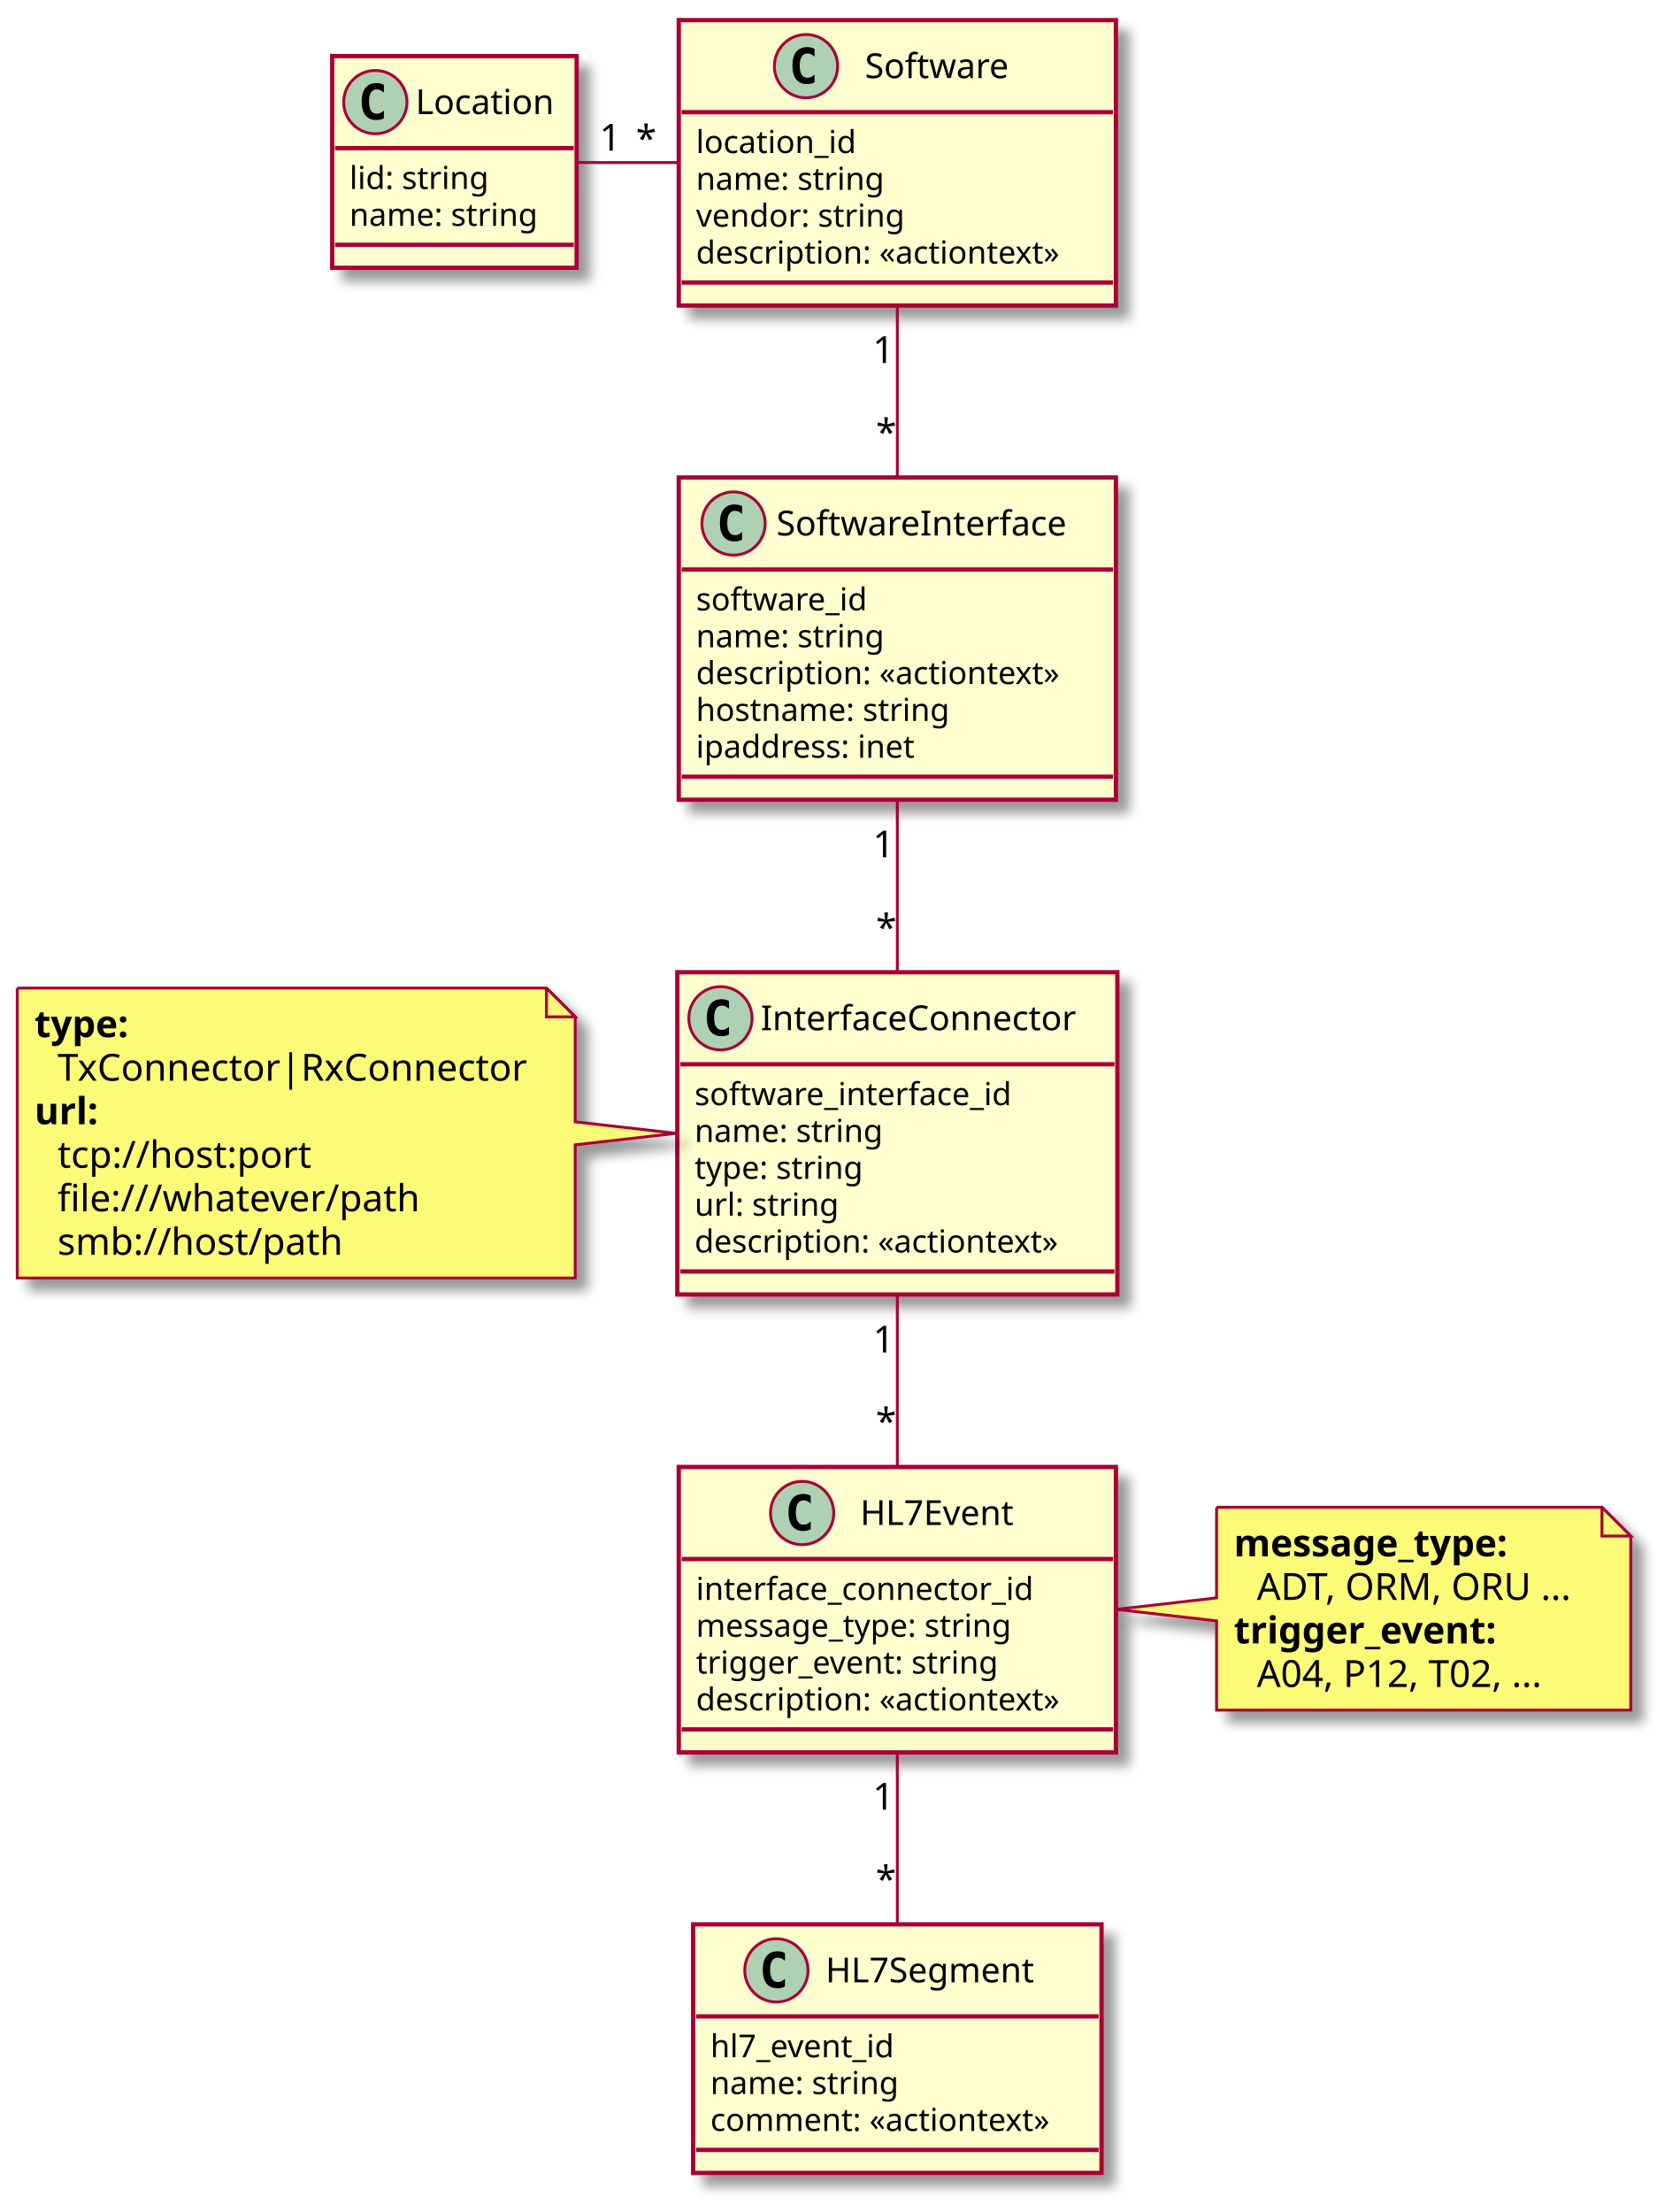
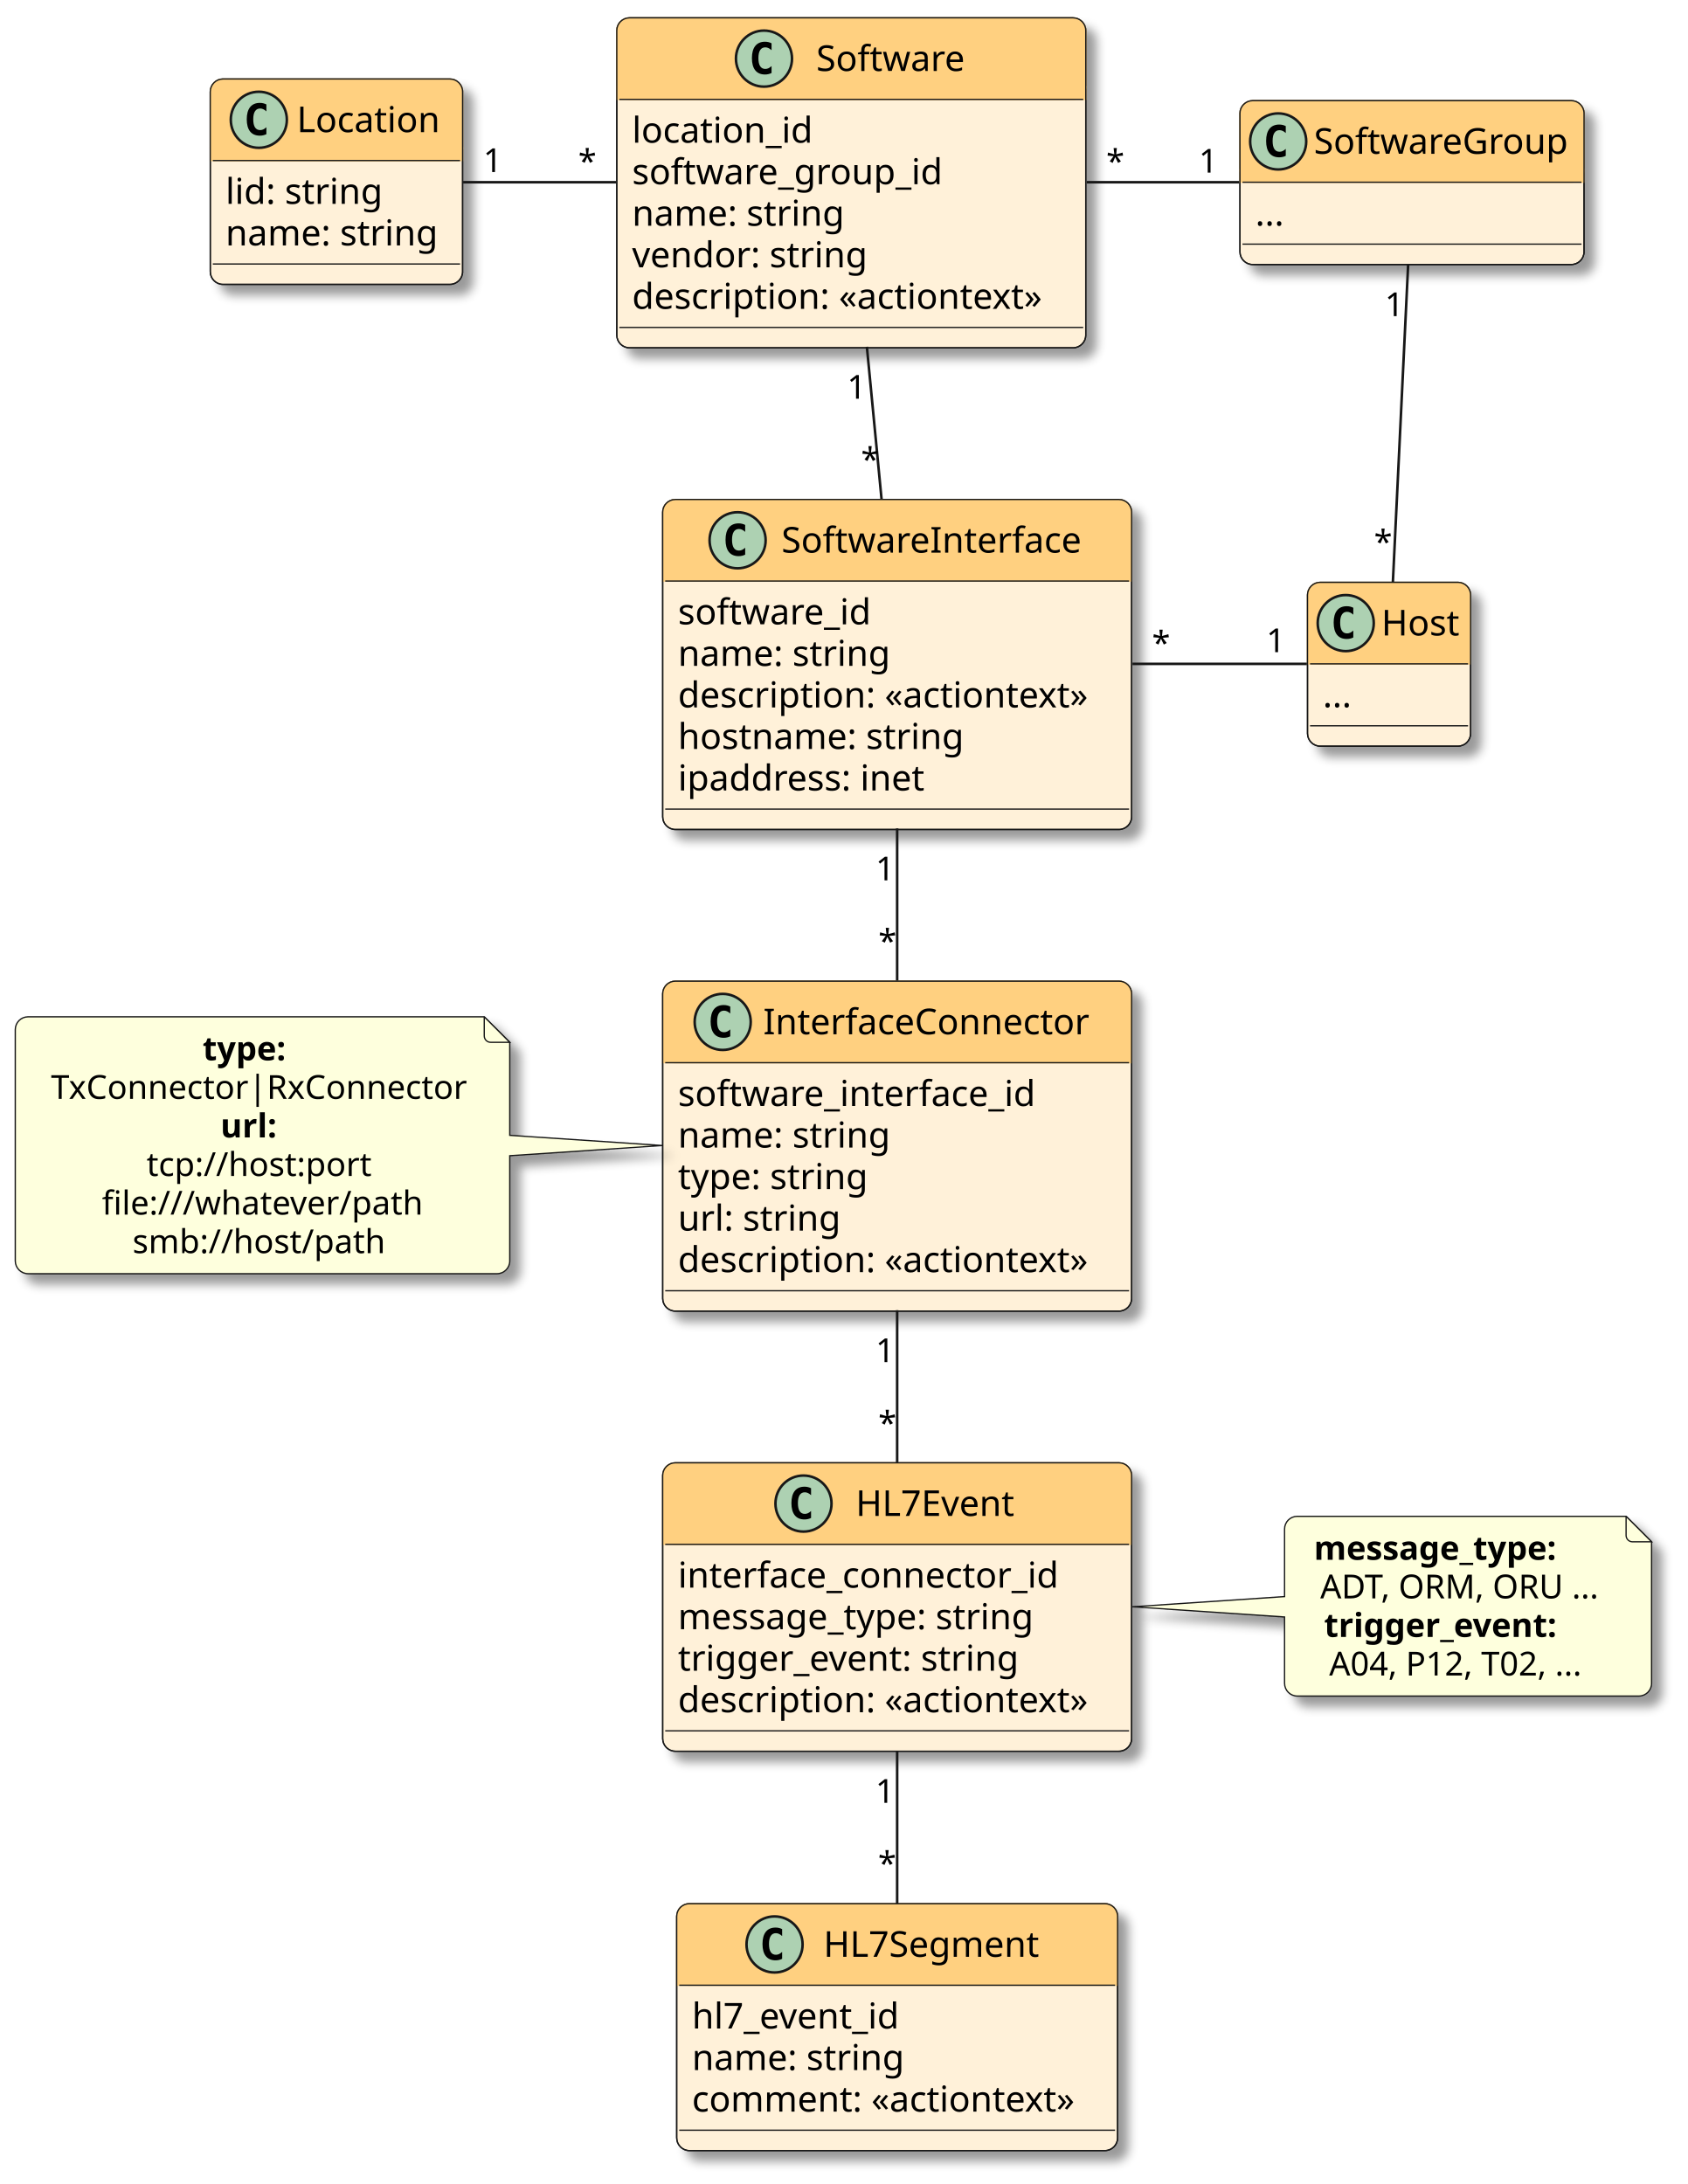
- <svg xmlns="http://www.w3.org/2000/svg" contentScriptType="application/ecmascript" contentStyleType="text/css" height="769px" preserveAspectRatio="none" style="width:576px;height:769px;background:#FFFFFF;" version="1.1" viewBox="0 0 576 769" width="576px" zoomAndPan="magnify">
+ <svg xmlns="http://www.w3.org/2000/svg" contentStyleType="text/css" height="857px" preserveAspectRatio="none" style="width:662px;height:857px;background:#FFFFFF;" version="1.1" viewBox="0 0 662 857" width="662px" zoomAndPan="magnify">
  <defs>
-     <filter height="300%" id="flt1fug0p20sm" width="300%" x="-1" y="-1">
+     <filter height="300%" id="f1ocndbca4cdwa" width="300%" x="-1" y="-1">
      <feGaussianBlur result="blurOut" stdDeviation="2.0" />
      <feColorMatrix in="blurOut" result="blurOut2" type="matrix" values="0 0 0 0 0 0 0 0 0 0 0 0 0 0 0 0 0 0 .4 0" />
      <feOffset dx="4.0" dy="4.0" in="blurOut2" result="blurOut3" />
      <feBlend in="SourceGraphic" in2="blurOut3" mode="normal" />
    </filter>
  </defs>
  <g>
-     <rect codeLine="8" fill="#FEFECE" filter="url(#flt1fug0p20sm)" height="73.609" id="Location" style="stroke:#A80036;stroke-width:1.5;" width="85" x="115.5" y="19.5" />
-     <ellipse cx="130.5" cy="35.5" fill="#ADD1B2" rx="11" ry="11" style="stroke:#A80036;stroke-width:1.0;" />
-     <path d="M133.469,41.141 Q132.891,41.438 132.25,41.578 Q131.609,41.734 130.906,41.734 Q128.406,41.734 127.078,40.094 Q125.766,38.438 125.766,35.312 Q125.766,32.188 127.078,30.531 Q128.406,28.875 130.906,28.875 Q131.609,28.875 132.25,29.031 Q132.906,29.188 133.469,29.484 L133.469,32.203 Q132.844,31.625 132.25,31.359 Q131.656,31.078 131.031,31.078 Q129.688,31.078 129,32.156 Q128.312,33.219 128.312,35.312 Q128.312,37.406 129,38.484 Q129.688,39.547 131.031,39.547 Q131.656,39.547 132.25,39.281 Q132.844,39 133.469,38.422 L133.469,41.141 Z " fill="#000000" />
-     <text fill="#000000" font-family="sans-serif" font-size="12" lengthAdjust="spacing" textLength="53" x="144.5" y="39.654">Location</text>
-     <line style="stroke:#A80036;stroke-width:1.5;" x1="116.5" x2="199.5" y1="51.5" y2="51.5" />
-     <text fill="#000000" font-family="sans-serif" font-size="11" lengthAdjust="spacing" textLength="54" x="121.5" y="65.71">lid: string</text>
-     <text fill="#000000" font-family="sans-serif" font-size="11" lengthAdjust="spacing" textLength="73" x="121.5" y="78.515">name: string</text>
-     <line style="stroke:#A80036;stroke-width:1.5;" x1="116.5" x2="199.5" y1="85.109" y2="85.109" />
-     <rect codeLine="13" fill="#FEFECE" filter="url(#flt1fug0p20sm)" height="99.219" id="Software" style="stroke:#A80036;stroke-width:1.5;" width="152" x="236" y="7" />
-     <ellipse cx="280.25" cy="23" fill="#ADD1B2" rx="11" ry="11" style="stroke:#A80036;stroke-width:1.0;" />
-     <path d="M283.219,28.641 Q282.641,28.938 282,29.078 Q281.359,29.234 280.656,29.234 Q278.156,29.234 276.828,27.594 Q275.516,25.938 275.516,22.812 Q275.516,19.688 276.828,18.031 Q278.156,16.375 280.656,16.375 Q281.359,16.375 282,16.531 Q282.656,16.688 283.219,16.984 L283.219,19.703 Q282.594,19.125 282,18.859 Q281.406,18.578 280.781,18.578 Q279.438,18.578 278.75,19.656 Q278.062,20.719 278.062,22.812 Q278.062,24.906 278.75,25.984 Q279.438,27.047 280.781,27.047 Q281.406,27.047 282,26.781 Q282.594,26.5 283.219,25.922 L283.219,28.641 Z " fill="#000000" />
-     <text fill="#000000" font-family="sans-serif" font-size="12" lengthAdjust="spacing" textLength="55" x="300.75" y="27.154">Software</text>
-     <line style="stroke:#A80036;stroke-width:1.5;" x1="237" x2="387" y1="39" y2="39" />
-     <text fill="#000000" font-family="sans-serif" font-size="11" lengthAdjust="spacing" textLength="60" x="242" y="53.21">location_id</text>
-     <text fill="#000000" font-family="sans-serif" font-size="11" lengthAdjust="spacing" textLength="73" x="242" y="66.015">name: string</text>
-     <text fill="#000000" font-family="sans-serif" font-size="11" lengthAdjust="spacing" textLength="80" x="242" y="78.82">vendor: string</text>
-     <text fill="#000000" font-family="sans-serif" font-size="11" lengthAdjust="spacing" textLength="140" x="242" y="91.624">description: «actiontext»</text>
-     <line style="stroke:#A80036;stroke-width:1.5;" x1="237" x2="387" y1="98.219" y2="98.219" />
-     <rect codeLine="20" fill="#FEFECE" filter="url(#flt1fug0p20sm)" height="112.023" id="SoftwareInterface" style="stroke:#A80036;stroke-width:1.5;" width="152" x="236" y="166" />
-     <ellipse cx="255.05" cy="182" fill="#ADD1B2" rx="11" ry="11" style="stroke:#A80036;stroke-width:1.0;" />
-     <path d="M258.019,187.641 Q257.441,187.938 256.8,188.078 Q256.159,188.234 255.456,188.234 Q252.956,188.234 251.628,186.594 Q250.316,184.938 250.316,181.812 Q250.316,178.688 251.628,177.031 Q252.956,175.375 255.456,175.375 Q256.159,175.375 256.8,175.531 Q257.456,175.688 258.019,175.984 L258.019,178.703 Q257.394,178.125 256.8,177.859 Q256.206,177.578 255.581,177.578 Q254.238,177.578 253.55,178.656 Q252.863,179.719 252.863,181.812 Q252.863,183.906 253.55,184.984 Q254.238,186.047 255.581,186.047 Q256.206,186.047 256.8,185.781 Q257.394,185.5 258.019,184.922 L258.019,187.641 Z " fill="#000000" />
-     <text fill="#000000" font-family="sans-serif" font-size="12" lengthAdjust="spacing" textLength="111" x="269.95" y="186.154">SoftwareInterface</text>
-     <line style="stroke:#A80036;stroke-width:1.5;" x1="237" x2="387" y1="198" y2="198" />
-     <text fill="#000000" font-family="sans-serif" font-size="11" lengthAdjust="spacing" textLength="66" x="242" y="212.21">software_id</text>
-     <text fill="#000000" font-family="sans-serif" font-size="11" lengthAdjust="spacing" textLength="73" x="242" y="225.015">name: string</text>
-     <text fill="#000000" font-family="sans-serif" font-size="11" lengthAdjust="spacing" textLength="140" x="242" y="237.82">description: «actiontext»</text>
-     <text fill="#000000" font-family="sans-serif" font-size="11" lengthAdjust="spacing" textLength="98" x="242" y="250.625">hostname: string</text>
-     <text fill="#000000" font-family="sans-serif" font-size="11" lengthAdjust="spacing" textLength="86" x="242" y="263.429">ipaddress: inet</text>
-     <line style="stroke:#A80036;stroke-width:1.5;" x1="237" x2="387" y1="270.023" y2="270.023" />
-     <rect codeLine="28" fill="#FEFECE" filter="url(#flt1fug0p20sm)" height="112.023" id="InterfaceConnector" style="stroke:#A80036;stroke-width:1.5;" width="153" x="235.5" y="338" />
-     <ellipse cx="250.5" cy="354" fill="#ADD1B2" rx="11" ry="11" style="stroke:#A80036;stroke-width:1.0;" />
-     <path d="M253.469,359.641 Q252.891,359.938 252.25,360.078 Q251.609,360.234 250.906,360.234 Q248.406,360.234 247.078,358.594 Q245.766,356.938 245.766,353.812 Q245.766,350.688 247.078,349.031 Q248.406,347.375 250.906,347.375 Q251.609,347.375 252.25,347.531 Q252.906,347.688 253.469,347.984 L253.469,350.703 Q252.844,350.125 252.25,349.859 Q251.656,349.578 251.031,349.578 Q249.688,349.578 249,350.656 Q248.312,351.719 248.312,353.812 Q248.312,355.906 249,356.984 Q249.688,358.047 251.031,358.047 Q251.656,358.047 252.25,357.781 Q252.844,357.5 253.469,356.922 L253.469,359.641 Z " fill="#000000" />
-     <text fill="#000000" font-family="sans-serif" font-size="12" lengthAdjust="spacing" textLength="121" x="264.5" y="358.154">InterfaceConnector</text>
-     <line style="stroke:#A80036;stroke-width:1.5;" x1="236.5" x2="387.5" y1="370" y2="370" />
-     <text fill="#000000" font-family="sans-serif" font-size="11" lengthAdjust="spacing" textLength="122" x="241.5" y="384.21">software_interface_id</text>
-     <text fill="#000000" font-family="sans-serif" font-size="11" lengthAdjust="spacing" textLength="73" x="241.5" y="397.015">name: string</text>
-     <text fill="#000000" font-family="sans-serif" font-size="11" lengthAdjust="spacing" textLength="65" x="241.5" y="409.82">type: string</text>
-     <text fill="#000000" font-family="sans-serif" font-size="11" lengthAdjust="spacing" textLength="56" x="241.5" y="422.625">url: string</text>
-     <text fill="#000000" font-family="sans-serif" font-size="11" lengthAdjust="spacing" textLength="140" x="241.5" y="435.429">description: «actiontext»</text>
-     <line style="stroke:#A80036;stroke-width:1.5;" x1="236.5" x2="387.5" y1="442.023" y2="442.023" />
-     <path d="M6,343.5 L6,444.297 A0,0 0 0 0 6,444.297 L200,444.297 A0,0 0 0 0 200,444.297 L200,398 L235.1,394 L200,390 L200,353.5 L190,343.5 L6,343.5 A0,0 0 0 0 6,343.5 " fill="#FBFB77" filter="url(#flt1fug0p20sm)" style="stroke:#A80036;stroke-width:1.0;" />
-     <path d="M190,343.5 L190,353.5 L200,353.5 L190,343.5 " fill="#FBFB77" style="stroke:#A80036;stroke-width:1.0;" />
-     <text fill="#000000" font-family="sans-serif" font-size="13" font-weight="bold" lengthAdjust="spacing" textLength="38" x="12" y="360.567">type:</text>
-     <text fill="#000000" font-family="sans-serif" font-size="13" lengthAdjust="spacing" textLength="165" x="20" y="375.7">TxConnector|RxConnector</text>
-     <text fill="#000000" font-family="sans-serif" font-size="13" font-weight="bold" lengthAdjust="spacing" textLength="24" x="12" y="390.832">url:</text>
-     <text fill="#000000" font-family="sans-serif" font-size="13" lengthAdjust="spacing" textLength="90" x="20" y="405.965">tcp://host:port</text>
-     <text fill="#000000" font-family="sans-serif" font-size="13" lengthAdjust="spacing" textLength="125" x="20" y="421.098">file:///whatever/path</text>
-     <text fill="#000000" font-family="sans-serif" font-size="13" lengthAdjust="spacing" textLength="101" x="20" y="436.231">smb://host/path</text>
-     <rect codeLine="46" fill="#FEFECE" filter="url(#flt1fug0p20sm)" height="99.219" id="HL7Event" style="stroke:#A80036;stroke-width:1.5;" width="152" x="236" y="510" />
-     <ellipse cx="278.9" cy="526" fill="#ADD1B2" rx="11" ry="11" style="stroke:#A80036;stroke-width:1.0;" />
-     <path d="M281.869,531.641 Q281.291,531.938 280.65,532.078 Q280.009,532.234 279.306,532.234 Q276.806,532.234 275.478,530.594 Q274.166,528.938 274.166,525.812 Q274.166,522.688 275.478,521.031 Q276.806,519.375 279.306,519.375 Q280.009,519.375 280.65,519.531 Q281.306,519.688 281.869,519.984 L281.869,522.703 Q281.244,522.125 280.65,521.859 Q280.056,521.578 279.431,521.578 Q278.087,521.578 277.4,522.656 Q276.712,523.719 276.712,525.812 Q276.712,527.906 277.4,528.984 Q278.087,530.047 279.431,530.047 Q280.056,530.047 280.65,529.781 Q281.244,529.5 281.869,528.922 L281.869,531.641 Z " fill="#000000" />
-     <text fill="#000000" font-family="sans-serif" font-size="12" lengthAdjust="spacing" textLength="58" x="299.1" y="530.154">HL7Event</text>
-     <line style="stroke:#A80036;stroke-width:1.5;" x1="237" x2="387" y1="542" y2="542" />
-     <text fill="#000000" font-family="sans-serif" font-size="11" lengthAdjust="spacing" textLength="128" x="242" y="556.21">interface_connector_id</text>
-     <text fill="#000000" font-family="sans-serif" font-size="11" lengthAdjust="spacing" textLength="124" x="242" y="569.015">message_type: string</text>
-     <text fill="#000000" font-family="sans-serif" font-size="11" lengthAdjust="spacing" textLength="116" x="242" y="581.82">trigger_event: string</text>
-     <text fill="#000000" font-family="sans-serif" font-size="11" lengthAdjust="spacing" textLength="140" x="242" y="594.625">description: «actiontext»</text>
-     <line style="stroke:#A80036;stroke-width:1.5;" x1="237" x2="387" y1="601.219" y2="601.219" />
-     <path d="M423,524 L423,555.5 L388.13,559.5 L423,563.5 L423,594.531 A0,0 0 0 0 423,594.531 L567,594.531 A0,0 0 0 0 567,594.531 L567,534 L557,524 L423,524 A0,0 0 0 0 423,524 " fill="#FBFB77" filter="url(#flt1fug0p20sm)" style="stroke:#A80036;stroke-width:1.0;" />
-     <path d="M557,524 L557,534 L567,534 L557,524 " fill="#FBFB77" style="stroke:#A80036;stroke-width:1.0;" />
-     <text fill="#000000" font-family="sans-serif" font-size="13" font-weight="bold" lengthAdjust="spacing" textLength="112" x="429" y="541.067">message_type:</text>
-     <text fill="#000000" font-family="sans-serif" font-size="13" lengthAdjust="spacing" textLength="115" x="437" y="556.2">ADT, ORM, ORU ...</text>
-     <text fill="#000000" font-family="sans-serif" font-size="13" font-weight="bold" lengthAdjust="spacing" textLength="104" x="429" y="571.332">trigger_event:</text>
-     <text fill="#000000" font-family="sans-serif" font-size="13" lengthAdjust="spacing" textLength="108" x="437" y="586.465">A04, P12, T02, ...</text>
-     <rect codeLine="60" fill="#FEFECE" filter="url(#flt1fug0p20sm)" height="86.414" id="HL7Segment" style="stroke:#A80036;stroke-width:1.5;" width="142" x="241" y="669" />
-     <ellipse cx="269.95" cy="685" fill="#ADD1B2" rx="11" ry="11" style="stroke:#A80036;stroke-width:1.0;" />
-     <path d="M272.919,690.641 Q272.341,690.938 271.7,691.078 Q271.059,691.234 270.356,691.234 Q267.856,691.234 266.528,689.594 Q265.216,687.938 265.216,684.812 Q265.216,681.688 266.528,680.031 Q267.856,678.375 270.356,678.375 Q271.059,678.375 271.7,678.531 Q272.356,678.688 272.919,678.984 L272.919,681.703 Q272.294,681.125 271.7,680.859 Q271.106,680.578 270.481,680.578 Q269.137,680.578 268.45,681.656 Q267.762,682.719 267.762,684.812 Q267.762,686.906 268.45,687.984 Q269.137,689.047 270.481,689.047 Q271.106,689.047 271.7,688.781 Q272.294,688.5 272.919,687.922 L272.919,690.641 Z " fill="#000000" />
-     <text fill="#000000" font-family="sans-serif" font-size="12" lengthAdjust="spacing" textLength="79" x="287.05" y="689.154">HL7Segment</text>
-     <line style="stroke:#A80036;stroke-width:1.5;" x1="242" x2="382" y1="701" y2="701" />
-     <text fill="#000000" font-family="sans-serif" font-size="11" lengthAdjust="spacing" textLength="70" x="247" y="715.21">hl7_event_id</text>
-     <text fill="#000000" font-family="sans-serif" font-size="11" lengthAdjust="spacing" textLength="73" x="247" y="728.015">name: string</text>
-     <text fill="#000000" font-family="sans-serif" font-size="11" lengthAdjust="spacing" textLength="130" x="247" y="740.82">comment: «actiontext»</text>
-     <line style="stroke:#A80036;stroke-width:1.5;" x1="242" x2="382" y1="747.414" y2="747.414" />
-     <path codeLine="66" d="M200.71,56.5 C212.45,56.5 224.19,56.5 235.92,56.5 " fill="none" id="Location-Software" style="stroke:#A80036;stroke-width:1.0;" />
-     <text fill="#000000" font-family="sans-serif" font-size="13" lengthAdjust="spacing" textLength="8" x="208.446" y="52.368">1</text>
-     <text fill="#000000" font-family="sans-serif" font-size="13" lengthAdjust="spacing" textLength="7" x="221.086" y="52.824">*</text>
-     <path codeLine="67" d="M312,106.11 C312,124.94 312,146.59 312,165.98 " fill="none" id="Software-SoftwareInterface" style="stroke:#A80036;stroke-width:1.0;" />
-     <text fill="#000000" font-family="sans-serif" font-size="13" lengthAdjust="spacing" textLength="8" x="303.438" y="126.202">1</text>
-     <text fill="#000000" font-family="sans-serif" font-size="13" lengthAdjust="spacing" textLength="7" x="304.552" y="154.915">*</text>
-     <path codeLine="68" d="M312,278.19 C312,297.29 312,318.69 312,337.79 " fill="none" id="SoftwareInterface-InterfaceConnector" style="stroke:#A80036;stroke-width:1.0;" />
-     <text fill="#000000" font-family="sans-serif" font-size="13" lengthAdjust="spacing" textLength="8" x="303.512" y="298.026">1</text>
-     <text fill="#000000" font-family="sans-serif" font-size="13" lengthAdjust="spacing" textLength="7" x="304.573" y="327.099">*</text>
-     <path codeLine="70" d="M312,450.35 C312,469.62 312,491.08 312,509.78 " fill="none" id="InterfaceConnector-HL7Event" style="stroke:#A80036;stroke-width:1.0;" />
-     <text fill="#000000" font-family="sans-serif" font-size="13" lengthAdjust="spacing" textLength="8" x="303.512" y="470.205">1</text>
-     <text fill="#000000" font-family="sans-serif" font-size="13" lengthAdjust="spacing" textLength="7" x="304.508" y="498.794">*</text>
-     <path codeLine="71" d="M312,609.36 C312,628.59 312,650.45 312,668.95 " fill="none" id="HL7Event-HL7Segment" style="stroke:#A80036;stroke-width:1.0;" />
-     <text fill="#000000" font-family="sans-serif" font-size="13" lengthAdjust="spacing" textLength="8" x="303.462" y="629.129">1</text>
-     <text fill="#000000" font-family="sans-serif" font-size="13" lengthAdjust="spacing" textLength="7" x="304.442" y="657.938">*</text>
+     <g id="elem_Location">
+       <rect codeLine="6" fill="#FFF1D9" filter="url(#f1ocndbca4cdwa)" height="80.594" id="Location" rx="5" ry="5" style="stroke:#181818;stroke-width:0.5;" width="99" x="82.5" y="31" />
+       <rect fill="#FFD080" height="32" rx="5" ry="5" style="stroke:#FFD080;stroke-width:0.5;" width="99" x="82.5" y="31" />
+       <rect fill="#FFD080" height="5" style="stroke:#FFD080;stroke-width:0.5;" width="99" x="82.5" y="58" />
+       <rect codeLine="6" fill="none" height="80.594" id="Location" rx="5" ry="5" style="stroke:#181818;stroke-width:0.5;" width="99" x="82.5" y="31" />
+       <ellipse cx="101.55" cy="47" fill="#ADD1B2" rx="11" ry="11" style="stroke:#181818;stroke-width:1.0;" />
+       <path d="M104.519,52.641 Q103.941,52.938 103.3,53.078 Q102.659,53.234 101.956,53.234 Q99.456,53.234 98.128,51.594 Q96.816,49.938 96.816,46.812 Q96.816,43.688 98.128,42.031 Q99.456,40.375 101.956,40.375 Q102.659,40.375 103.3,40.531 Q103.956,40.688 104.519,40.984 L104.519,43.703 Q103.894,43.125 103.3,42.859 Q102.706,42.578 102.081,42.578 Q100.737,42.578 100.05,43.656 Q99.362,44.719 99.362,46.812 Q99.362,48.906 100.05,49.984 Q100.737,51.047 102.081,51.047 Q102.706,51.047 103.3,50.781 Q103.894,50.5 104.519,49.922 L104.519,52.641 Z " fill="#000000" />
+       <text fill="#000000" font-family="sans-serif" font-size="14" lengthAdjust="spacing" textLength="58" x="116.45" y="51.847">Location</text>
+       <line style="stroke:#181818;stroke-width:0.5;" x1="83.5" x2="180.5" y1="63" y2="63" />
+       <text fill="#000000" font-family="sans-serif" font-size="14" lengthAdjust="spacing" textLength="63" x="88.5" y="79.995">lid: string</text>
+       <text fill="#000000" font-family="sans-serif" font-size="14" lengthAdjust="spacing" textLength="87" x="88.5" y="96.292">name: string</text>
+       <line style="stroke:#181818;stroke-width:0.5;" x1="83.5" x2="180.5" y1="103.594" y2="103.594" />
+     </g>
+     <g id="elem_SoftwareGroup">
+       <rect codeLine="11" fill="#FFF1D9" filter="url(#f1ocndbca4cdwa)" height="64.297" id="SoftwareGroup" rx="5" ry="5" style="stroke:#181818;stroke-width:0.5;" width="135" x="486.5" y="39.5" />
+       <rect fill="#FFD080" height="32" rx="5" ry="5" style="stroke:#FFD080;stroke-width:0.5;" width="135" x="486.5" y="39.5" />
+       <rect fill="#FFD080" height="5" style="stroke:#FFD080;stroke-width:0.5;" width="135" x="486.5" y="66.5" />
+       <rect codeLine="11" fill="none" height="64.297" id="SoftwareGroup" rx="5" ry="5" style="stroke:#181818;stroke-width:0.5;" width="135" x="486.5" y="39.5" />
+       <ellipse cx="501.5" cy="55.5" fill="#ADD1B2" rx="11" ry="11" style="stroke:#181818;stroke-width:1.0;" />
+       <path d="M504.469,61.141 Q503.891,61.438 503.25,61.578 Q502.609,61.734 501.906,61.734 Q499.406,61.734 498.078,60.094 Q496.766,58.438 496.766,55.312 Q496.766,52.188 498.078,50.531 Q499.406,48.875 501.906,48.875 Q502.609,48.875 503.25,49.031 Q503.906,49.188 504.469,49.484 L504.469,52.203 Q503.844,51.625 503.25,51.359 Q502.656,51.078 502.031,51.078 Q500.688,51.078 500,52.156 Q499.312,53.219 499.312,55.312 Q499.312,57.406 500,58.484 Q500.688,59.547 502.031,59.547 Q502.656,59.547 503.25,59.281 Q503.844,59 504.469,58.422 L504.469,61.141 Z " fill="#000000" />
+       <text fill="#000000" font-family="sans-serif" font-size="14" lengthAdjust="spacing" textLength="103" x="515.5" y="60.347">SoftwareGroup</text>
+       <line style="stroke:#181818;stroke-width:0.5;" x1="487.5" x2="620.5" y1="71.5" y2="71.5" />
+       <text fill="#000000" font-family="sans-serif" font-size="14" lengthAdjust="spacing" textLength="12" x="492.5" y="88.495">...</text>
+       <line style="stroke:#181818;stroke-width:0.5;" x1="487.5" x2="620.5" y1="95.797" y2="95.797" />
+     </g>
+     <g id="elem_Software">
+       <rect codeLine="15" fill="#FFF1D9" filter="url(#f1ocndbca4cdwa)" height="129.484" id="Software" rx="5" ry="5" style="stroke:#181818;stroke-width:0.5;" width="184" x="242" y="7" />
+       <rect fill="#FFD080" height="32" rx="5" ry="5" style="stroke:#FFD080;stroke-width:0.5;" width="184" x="242" y="7" />
+       <rect fill="#FFD080" height="5" style="stroke:#FFD080;stroke-width:0.5;" width="184" x="242" y="34" />
+       <rect codeLine="15" fill="none" height="129.484" id="Software" rx="5" ry="5" style="stroke:#181818;stroke-width:0.5;" width="184" x="242" y="7" />
+       <ellipse cx="299.75" cy="23" fill="#ADD1B2" rx="11" ry="11" style="stroke:#181818;stroke-width:1.0;" />
+       <path d="M302.719,28.641 Q302.141,28.938 301.5,29.078 Q300.859,29.234 300.156,29.234 Q297.656,29.234 296.328,27.594 Q295.016,25.938 295.016,22.812 Q295.016,19.688 296.328,18.031 Q297.656,16.375 300.156,16.375 Q300.859,16.375 301.5,16.531 Q302.156,16.688 302.719,16.984 L302.719,19.703 Q302.094,19.125 301.5,18.859 Q300.906,18.578 300.281,18.578 Q298.938,18.578 298.25,19.656 Q297.562,20.719 297.562,22.812 Q297.562,24.906 298.25,25.984 Q298.938,27.047 300.281,27.047 Q300.906,27.047 301.5,26.781 Q302.094,26.5 302.719,25.922 L302.719,28.641 Z " fill="#000000" />
+       <text fill="#000000" font-family="sans-serif" font-size="14" lengthAdjust="spacing" textLength="60" x="320.25" y="27.847">Software</text>
+       <line style="stroke:#181818;stroke-width:0.5;" x1="243" x2="425" y1="39" y2="39" />
+       <text fill="#000000" font-family="sans-serif" font-size="14" lengthAdjust="spacing" textLength="73" x="248" y="55.995">location_id</text>
+       <text fill="#000000" font-family="sans-serif" font-size="14" lengthAdjust="spacing" textLength="126" x="248" y="72.292">software_group_id</text>
+       <text fill="#000000" font-family="sans-serif" font-size="14" lengthAdjust="spacing" textLength="87" x="248" y="88.589">name: string</text>
+       <text fill="#000000" font-family="sans-serif" font-size="14" lengthAdjust="spacing" textLength="96" x="248" y="104.886">vendor: string</text>
+       <text fill="#000000" font-family="sans-serif" font-size="14" lengthAdjust="spacing" textLength="172" x="248" y="121.183">description: «actiontext»</text>
+       <line style="stroke:#181818;stroke-width:0.5;" x1="243" x2="425" y1="128.484" y2="128.484" />
+     </g>
+     <g id="elem_Host">
+       <rect codeLine="23" fill="#FFF1D9" filter="url(#f1ocndbca4cdwa)" height="64.297" id="Host" rx="5" ry="5" style="stroke:#181818;stroke-width:0.5;" width="64" x="513" y="228.5" />
+       <rect fill="#FFD080" height="32" rx="5" ry="5" style="stroke:#FFD080;stroke-width:0.5;" width="64" x="513" y="228.5" />
+       <rect fill="#FFD080" height="5" style="stroke:#FFD080;stroke-width:0.5;" width="64" x="513" y="255.5" />
+       <rect codeLine="23" fill="none" height="64.297" id="Host" rx="5" ry="5" style="stroke:#181818;stroke-width:0.5;" width="64" x="513" y="228.5" />
+       <ellipse cx="528" cy="244.5" fill="#ADD1B2" rx="11" ry="11" style="stroke:#181818;stroke-width:1.0;" />
+       <path d="M530.969,250.141 Q530.391,250.438 529.75,250.578 Q529.109,250.734 528.406,250.734 Q525.906,250.734 524.578,249.094 Q523.266,247.438 523.266,244.312 Q523.266,241.188 524.578,239.531 Q525.906,237.875 528.406,237.875 Q529.109,237.875 529.75,238.031 Q530.406,238.188 530.969,238.484 L530.969,241.203 Q530.344,240.625 529.75,240.359 Q529.156,240.078 528.531,240.078 Q527.188,240.078 526.5,241.156 Q525.812,242.219 525.812,244.312 Q525.812,246.406 526.5,247.484 Q527.188,248.547 528.531,248.547 Q529.156,248.547 529.75,248.281 Q530.344,248 530.969,247.422 L530.969,250.141 Z " fill="#000000" />
+       <text fill="#000000" font-family="sans-serif" font-size="14" lengthAdjust="spacing" textLength="32" x="542" y="249.347">Host</text>
+       <line style="stroke:#181818;stroke-width:0.5;" x1="514" x2="576" y1="260.5" y2="260.5" />
+       <text fill="#000000" font-family="sans-serif" font-size="14" lengthAdjust="spacing" textLength="12" x="519" y="277.495">...</text>
+       <line style="stroke:#181818;stroke-width:0.5;" x1="514" x2="576" y1="284.797" y2="284.797" />
+     </g>
+     <g id="elem_SoftwareInterface">
+       <rect codeLine="27" fill="#FFF1D9" filter="url(#f1ocndbca4cdwa)" height="129.484" id="SoftwareInterface" rx="5" ry="5" style="stroke:#181818;stroke-width:0.5;" width="184" x="260" y="196" />
+       <rect fill="#FFD080" height="32" rx="5" ry="5" style="stroke:#FFD080;stroke-width:0.5;" width="184" x="260" y="196" />
+       <rect fill="#FFD080" height="5" style="stroke:#FFD080;stroke-width:0.5;" width="184" x="260" y="223" />
+       <rect codeLine="27" fill="none" height="129.484" id="SoftwareInterface" rx="5" ry="5" style="stroke:#181818;stroke-width:0.5;" width="184" x="260" y="196" />
+       <ellipse cx="289.4" cy="212" fill="#ADD1B2" rx="11" ry="11" style="stroke:#181818;stroke-width:1.0;" />
+       <path d="M292.369,217.641 Q291.791,217.938 291.15,218.078 Q290.509,218.234 289.806,218.234 Q287.306,218.234 285.978,216.594 Q284.666,214.938 284.666,211.812 Q284.666,208.688 285.978,207.031 Q287.306,205.375 289.806,205.375 Q290.509,205.375 291.15,205.531 Q291.806,205.688 292.369,205.984 L292.369,208.703 Q291.744,208.125 291.15,207.859 Q290.556,207.578 289.931,207.578 Q288.587,207.578 287.9,208.656 Q287.212,209.719 287.212,211.812 Q287.212,213.906 287.9,214.984 Q288.587,216.047 289.931,216.047 Q290.556,216.047 291.15,215.781 Q291.744,215.5 292.369,214.922 L292.369,217.641 Z " fill="#000000" />
+       <text fill="#000000" font-family="sans-serif" font-size="14" lengthAdjust="spacing" textLength="120" x="306.6" y="216.847">SoftwareInterface</text>
+       <line style="stroke:#181818;stroke-width:0.5;" x1="261" x2="443" y1="228" y2="228" />
+       <text fill="#000000" font-family="sans-serif" font-size="14" lengthAdjust="spacing" textLength="78" x="266" y="244.995">software_id</text>
+       <text fill="#000000" font-family="sans-serif" font-size="14" lengthAdjust="spacing" textLength="87" x="266" y="261.292">name: string</text>
+       <text fill="#000000" font-family="sans-serif" font-size="14" lengthAdjust="spacing" textLength="172" x="266" y="277.589">description: «actiontext»</text>
+       <text fill="#000000" font-family="sans-serif" font-size="14" lengthAdjust="spacing" textLength="118" x="266" y="293.886">hostname: string</text>
+       <text fill="#000000" font-family="sans-serif" font-size="14" lengthAdjust="spacing" textLength="103" x="266" y="310.183">ipaddress: inet</text>
+       <line style="stroke:#181818;stroke-width:0.5;" x1="261" x2="443" y1="317.484" y2="317.484" />
+     </g>
+     <g id="elem_InterfaceConnector">
+       <rect codeLine="35" fill="#FFF1D9" filter="url(#f1ocndbca4cdwa)" height="129.484" id="InterfaceConnector" rx="5" ry="5" style="stroke:#181818;stroke-width:0.5;" width="184" x="260" y="385" />
+       <rect fill="#FFD080" height="32" rx="5" ry="5" style="stroke:#FFD080;stroke-width:0.5;" width="184" x="260" y="385" />
+       <rect fill="#FFD080" height="5" style="stroke:#FFD080;stroke-width:0.5;" width="184" x="260" y="412" />
+       <rect codeLine="35" fill="none" height="129.484" id="InterfaceConnector" rx="5" ry="5" style="stroke:#181818;stroke-width:0.5;" width="184" x="260" y="385" />
+       <ellipse cx="283.55" cy="401" fill="#ADD1B2" rx="11" ry="11" style="stroke:#181818;stroke-width:1.0;" />
+       <path d="M286.519,406.641 Q285.941,406.938 285.3,407.078 Q284.659,407.234 283.956,407.234 Q281.456,407.234 280.128,405.594 Q278.816,403.938 278.816,400.812 Q278.816,397.688 280.128,396.031 Q281.456,394.375 283.956,394.375 Q284.659,394.375 285.3,394.531 Q285.956,394.688 286.519,394.984 L286.519,397.703 Q285.894,397.125 285.3,396.859 Q284.706,396.578 284.081,396.578 Q282.738,396.578 282.05,397.656 Q281.363,398.719 281.363,400.812 Q281.363,402.906 282.05,403.984 Q282.738,405.047 284.081,405.047 Q284.706,405.047 285.3,404.781 Q285.894,404.5 286.519,403.922 L286.519,406.641 Z " fill="#000000" />
+       <text fill="#000000" font-family="sans-serif" font-size="14" lengthAdjust="spacing" textLength="133" x="299.45" y="405.847">InterfaceConnector</text>
+       <line style="stroke:#181818;stroke-width:0.5;" x1="261" x2="443" y1="417" y2="417" />
+       <text fill="#000000" font-family="sans-serif" font-size="14" lengthAdjust="spacing" textLength="145" x="266" y="433.995">software_interface_id</text>
+       <text fill="#000000" font-family="sans-serif" font-size="14" lengthAdjust="spacing" textLength="87" x="266" y="450.292">name: string</text>
+       <text fill="#000000" font-family="sans-serif" font-size="14" lengthAdjust="spacing" textLength="78" x="266" y="466.589">type: string</text>
+       <text fill="#000000" font-family="sans-serif" font-size="14" lengthAdjust="spacing" textLength="65" x="266" y="482.886">url: string</text>
+       <text fill="#000000" font-family="sans-serif" font-size="14" lengthAdjust="spacing" textLength="172" x="266" y="499.183">description: «actiontext»</text>
+       <line style="stroke:#181818;stroke-width:0.5;" x1="261" x2="443" y1="506.484" y2="506.484" />
+     </g>
+     <g id="elem_GMN8">
+       <path d="M6,404 L6,494.797 A5,5 0 0 0 11,499.797 L195,499.797 A5,5 0 0 0 200,494.797 L200,453.5 L259.83,449.5 L200,445.5 L200,409 L190,399 L11,399 A5,5 0 0 0 6,404 " fill="#FEFFDD" filter="url(#f1ocndbca4cdwa)" style="stroke:#181818;stroke-width:0.5;" />
+       <path d="M190,399 L190,406.5 A2.5,2.5 0 0 0 192.5,409 L200,409 L190,399 " fill="#FEFFDD" style="stroke:#181818;stroke-width:0.5;" />
+       <text fill="#000000" font-family="sans-serif" font-size="13" font-weight="bold" lengthAdjust="spacing" textLength="38" x="79.5" y="416.067">type:</text>
+       <text fill="#000000" font-family="sans-serif" font-size="13" lengthAdjust="spacing" textLength="165" x="20" y="431.2">TxConnector|RxConnector</text>
+       <text fill="#000000" font-family="sans-serif" font-size="13" font-weight="bold" lengthAdjust="spacing" textLength="24" x="86.5" y="446.332">url:</text>
+       <text fill="#000000" font-family="sans-serif" font-size="13" lengthAdjust="spacing" textLength="90" x="57.5" y="461.465">tcp://host:port</text>
+       <text fill="#000000" font-family="sans-serif" font-size="13" lengthAdjust="spacing" textLength="125" x="40" y="476.598">file:///whatever/path</text>
+       <text fill="#000000" font-family="sans-serif" font-size="13" lengthAdjust="spacing" textLength="101" x="52" y="491.731">smb://host/path</text>
+     </g>
+     <g id="elem_HL7Event">
+       <rect codeLine="53" fill="#FFF1D9" filter="url(#f1ocndbca4cdwa)" height="113.188" id="HL7Event" rx="5" ry="5" style="stroke:#181818;stroke-width:0.5;" width="184" x="260" y="574" />
+       <rect fill="#FFD080" height="32" rx="5" ry="5" style="stroke:#FFD080;stroke-width:0.5;" width="184" x="260" y="574" />
+       <rect fill="#FFD080" height="5" style="stroke:#FFD080;stroke-width:0.5;" width="184" x="260" y="601" />
+       <rect codeLine="53" fill="none" height="113.188" id="HL7Event" rx="5" ry="5" style="stroke:#181818;stroke-width:0.5;" width="184" x="260" y="574" />
+       <ellipse cx="315.25" cy="590" fill="#ADD1B2" rx="11" ry="11" style="stroke:#181818;stroke-width:1.0;" />
+       <path d="M318.219,595.641 Q317.641,595.938 317,596.078 Q316.359,596.234 315.656,596.234 Q313.156,596.234 311.828,594.594 Q310.516,592.938 310.516,589.812 Q310.516,586.688 311.828,585.031 Q313.156,583.375 315.656,583.375 Q316.359,583.375 317,583.531 Q317.656,583.688 318.219,583.984 L318.219,586.703 Q317.594,586.125 317,585.859 Q316.406,585.578 315.781,585.578 Q314.438,585.578 313.75,586.656 Q313.062,587.719 313.062,589.812 Q313.062,591.906 313.75,592.984 Q314.438,594.047 315.781,594.047 Q316.406,594.047 317,593.781 Q317.594,593.5 318.219,592.922 L318.219,595.641 Z " fill="#000000" />
+       <text fill="#000000" font-family="sans-serif" font-size="14" lengthAdjust="spacing" textLength="65" x="335.75" y="594.847">HL7Event</text>
+       <line style="stroke:#181818;stroke-width:0.5;" x1="261" x2="443" y1="606" y2="606" />
+       <text fill="#000000" font-family="sans-serif" font-size="14" lengthAdjust="spacing" textLength="157" x="266" y="622.995">interface_connector_id</text>
+       <text fill="#000000" font-family="sans-serif" font-size="14" lengthAdjust="spacing" textLength="149" x="266" y="639.292">message_type: string</text>
+       <text fill="#000000" font-family="sans-serif" font-size="14" lengthAdjust="spacing" textLength="139" x="266" y="655.589">trigger_event: string</text>
+       <text fill="#000000" font-family="sans-serif" font-size="14" lengthAdjust="spacing" textLength="172" x="266" y="671.886">description: «actiontext»</text>
+       <line style="stroke:#181818;stroke-width:0.5;" x1="261" x2="443" y1="679.188" y2="679.188" />
+     </g>
+     <g id="elem_GMN12">
+       <path d="M504,600 L504,626.5 L444.31,630.5 L504,634.5 L504,660.531 A5,5 0 0 0 509,665.531 L643,665.531 A5,5 0 0 0 648,660.531 L648,605 L638,595 L509,595 A5,5 0 0 0 504,600 " fill="#FEFFDD" filter="url(#f1ocndbca4cdwa)" style="stroke:#181818;stroke-width:0.5;" />
+       <path d="M638,595 L638,602.5 A2.5,2.5 0 0 0 640.5,605 L648,605 L638,595 " fill="#FEFFDD" style="stroke:#181818;stroke-width:0.5;" />
+       <text fill="#000000" font-family="sans-serif" font-size="13" font-weight="bold" lengthAdjust="spacing" textLength="112" x="515.5" y="612.067">message_type:</text>
+       <text fill="#000000" font-family="sans-serif" font-size="13" lengthAdjust="spacing" textLength="115" x="518" y="627.2">ADT, ORM, ORU ...</text>
+       <text fill="#000000" font-family="sans-serif" font-size="13" font-weight="bold" lengthAdjust="spacing" textLength="104" x="519.5" y="642.332">trigger_event:</text>
+       <text fill="#000000" font-family="sans-serif" font-size="13" lengthAdjust="spacing" textLength="108" x="521.5" y="657.465">A04, P12, T02, ...</text>
+     </g>
+     <g id="elem_HL7Segment">
+       <rect codeLine="67" fill="#FFF1D9" filter="url(#f1ocndbca4cdwa)" height="96.891" id="HL7Segment" rx="5" ry="5" style="stroke:#181818;stroke-width:0.5;" width="173" x="265.5" y="747" />
+       <rect fill="#FFD080" height="32" rx="5" ry="5" style="stroke:#FFD080;stroke-width:0.5;" width="173" x="265.5" y="747" />
+       <rect fill="#FFD080" height="5" style="stroke:#FFD080;stroke-width:0.5;" width="173" x="265.5" y="774" />
+       <rect codeLine="67" fill="none" height="96.891" id="HL7Segment" rx="5" ry="5" style="stroke:#181818;stroke-width:0.5;" width="173" x="265.5" y="747" />
+       <ellipse cx="303.9" cy="763" fill="#ADD1B2" rx="11" ry="11" style="stroke:#181818;stroke-width:1.0;" />
+       <path d="M306.869,768.641 Q306.291,768.938 305.65,769.078 Q305.009,769.234 304.306,769.234 Q301.806,769.234 300.478,767.594 Q299.166,765.938 299.166,762.812 Q299.166,759.688 300.478,758.031 Q301.806,756.375 304.306,756.375 Q305.009,756.375 305.65,756.531 Q306.306,756.688 306.869,756.984 L306.869,759.703 Q306.244,759.125 305.65,758.859 Q305.056,758.578 304.431,758.578 Q303.087,758.578 302.4,759.656 Q301.712,760.719 301.712,762.812 Q301.712,764.906 302.4,765.984 Q303.087,767.047 304.431,767.047 Q305.056,767.047 305.65,766.781 Q306.244,766.5 306.869,765.922 L306.869,768.641 Z " fill="#000000" />
+       <text fill="#000000" font-family="sans-serif" font-size="14" lengthAdjust="spacing" textLength="89" x="323.1" y="767.847">HL7Segment</text>
+       <line style="stroke:#181818;stroke-width:0.5;" x1="266.5" x2="437.5" y1="779" y2="779" />
+       <text fill="#000000" font-family="sans-serif" font-size="14" lengthAdjust="spacing" textLength="86" x="271.5" y="795.995">hl7_event_id</text>
+       <text fill="#000000" font-family="sans-serif" font-size="14" lengthAdjust="spacing" textLength="87" x="271.5" y="812.292">name: string</text>
+       <text fill="#000000" font-family="sans-serif" font-size="14" lengthAdjust="spacing" textLength="161" x="271.5" y="828.589">comment: «actiontext»</text>
+       <line style="stroke:#181818;stroke-width:0.5;" x1="266.5" x2="437.5" y1="835.891" y2="835.891" />
+     </g>
+     <g id="link_Location_Software">
+       <path codeLine="73" d="M181.71,71.5 C201.74,71.5 221.77,71.5 241.79,71.5 " fill="none" id="Location-Software" style="stroke:#181818;stroke-width:1.0;" />
+       <text fill="#000000" font-family="sans-serif" font-size="13" lengthAdjust="spacing" textLength="8" x="189.599" y="67.505">1</text>
+       <text fill="#000000" font-family="sans-serif" font-size="13" lengthAdjust="spacing" textLength="7" x="226.864" y="67.931">*</text>
+     </g>
+     <g id="link_Software_SoftwareGroup">
+       <path codeLine="74" d="M426.38,71.5 C446.32,71.5 466.26,71.5 486.2,71.5 " fill="none" id="Software-SoftwareGroup" style="stroke:#181818;stroke-width:1.0;" />
+       <text fill="#000000" font-family="sans-serif" font-size="13" lengthAdjust="spacing" textLength="7" x="434.02" y="67.955">*</text>
+       <text fill="#000000" font-family="sans-serif" font-size="13" lengthAdjust="spacing" textLength="8" x="470.347" y="67.738">1</text>
+     </g>
+     <g id="link_Software_SoftwareInterface">
+       <path codeLine="75" d="M340.12,136.07 C341.97,155.34 344.01,176.51 345.87,195.79 " fill="none" id="Software-SoftwareInterface" style="stroke:#181818;stroke-width:1.0;" />
+       <text fill="#000000" font-family="sans-serif" font-size="13" lengthAdjust="spacing" textLength="8" x="332.365" y="156.45">1</text>
+       <text fill="#000000" font-family="sans-serif" font-size="13" lengthAdjust="spacing" textLength="7" x="337.817" y="184.94">*</text>
+     </g>
+     <g id="link_SoftwareInterface_Host">
+       <path codeLine="76" d="M444.35,260.5 C467.16,260.5 489.96,260.5 512.76,260.5 " fill="none" id="SoftwareInterface-Host" style="stroke:#181818;stroke-width:1.0;" />
+       <text fill="#000000" font-family="sans-serif" font-size="13" lengthAdjust="spacing" textLength="7" x="451.988" y="256.955">*</text>
+       <text fill="#000000" font-family="sans-serif" font-size="13" lengthAdjust="spacing" textLength="8" x="496.832" y="255.908">1</text>
+     </g>
+     <g id="link_SoftwareGroup_Host">
+       <path codeLine="77" d="M552.49,103.8 C550.83,138.42 548.16,193.87 546.5,228.41 " fill="none" id="SoftwareGroup-Host" style="stroke:#181818;stroke-width:1.0;" />
+       <text fill="#000000" font-family="sans-serif" font-size="13" lengthAdjust="spacing" textLength="8" x="543.354" y="124.059">1</text>
+       <text fill="#000000" font-family="sans-serif" font-size="13" lengthAdjust="spacing" textLength="7" x="539.087" y="217.294">*</text>
+     </g>
+     <g id="link_SoftwareInterface_InterfaceConnector">
+       <path codeLine="78" d="M352,325.07 C352,344.34 352,365.51 352,384.79 " fill="none" id="SoftwareInterface-InterfaceConnector" style="stroke:#181818;stroke-width:1.0;" />
+       <text fill="#000000" font-family="sans-serif" font-size="13" lengthAdjust="spacing" textLength="8" x="343.538" y="345.45">1</text>
+       <text fill="#000000" font-family="sans-serif" font-size="13" lengthAdjust="spacing" textLength="7" x="344.617" y="373.94">*</text>
+     </g>
+     <g id="link_InterfaceConnector_HL7Event">
+       <path codeLine="80" d="M352,514.11 C352,533.61 352,554.89 352,573.82 " fill="none" id="InterfaceConnector-HL7Event" style="stroke:#181818;stroke-width:1.0;" />
+       <text fill="#000000" font-family="sans-serif" font-size="13" lengthAdjust="spacing" textLength="8" x="343.538" y="534.494">1</text>
+       <text fill="#000000" font-family="sans-serif" font-size="13" lengthAdjust="spacing" textLength="7" x="344.573" y="563.062">*</text>
+     </g>
+     <g id="link_HL7Event_HL7Segment">
+       <path codeLine="81" d="M352,687.14 C352,706.6 352,728.25 352,746.99 " fill="none" id="HL7Event-HL7Segment" style="stroke:#181818;stroke-width:1.0;" />
+       <text fill="#000000" font-family="sans-serif" font-size="13" lengthAdjust="spacing" textLength="8" x="343.488" y="707.421">1</text>
+       <text fill="#000000" font-family="sans-serif" font-size="13" lengthAdjust="spacing" textLength="7" x="344.486" y="735.848">*</text>
+     </g>
  </g>
</svg>
